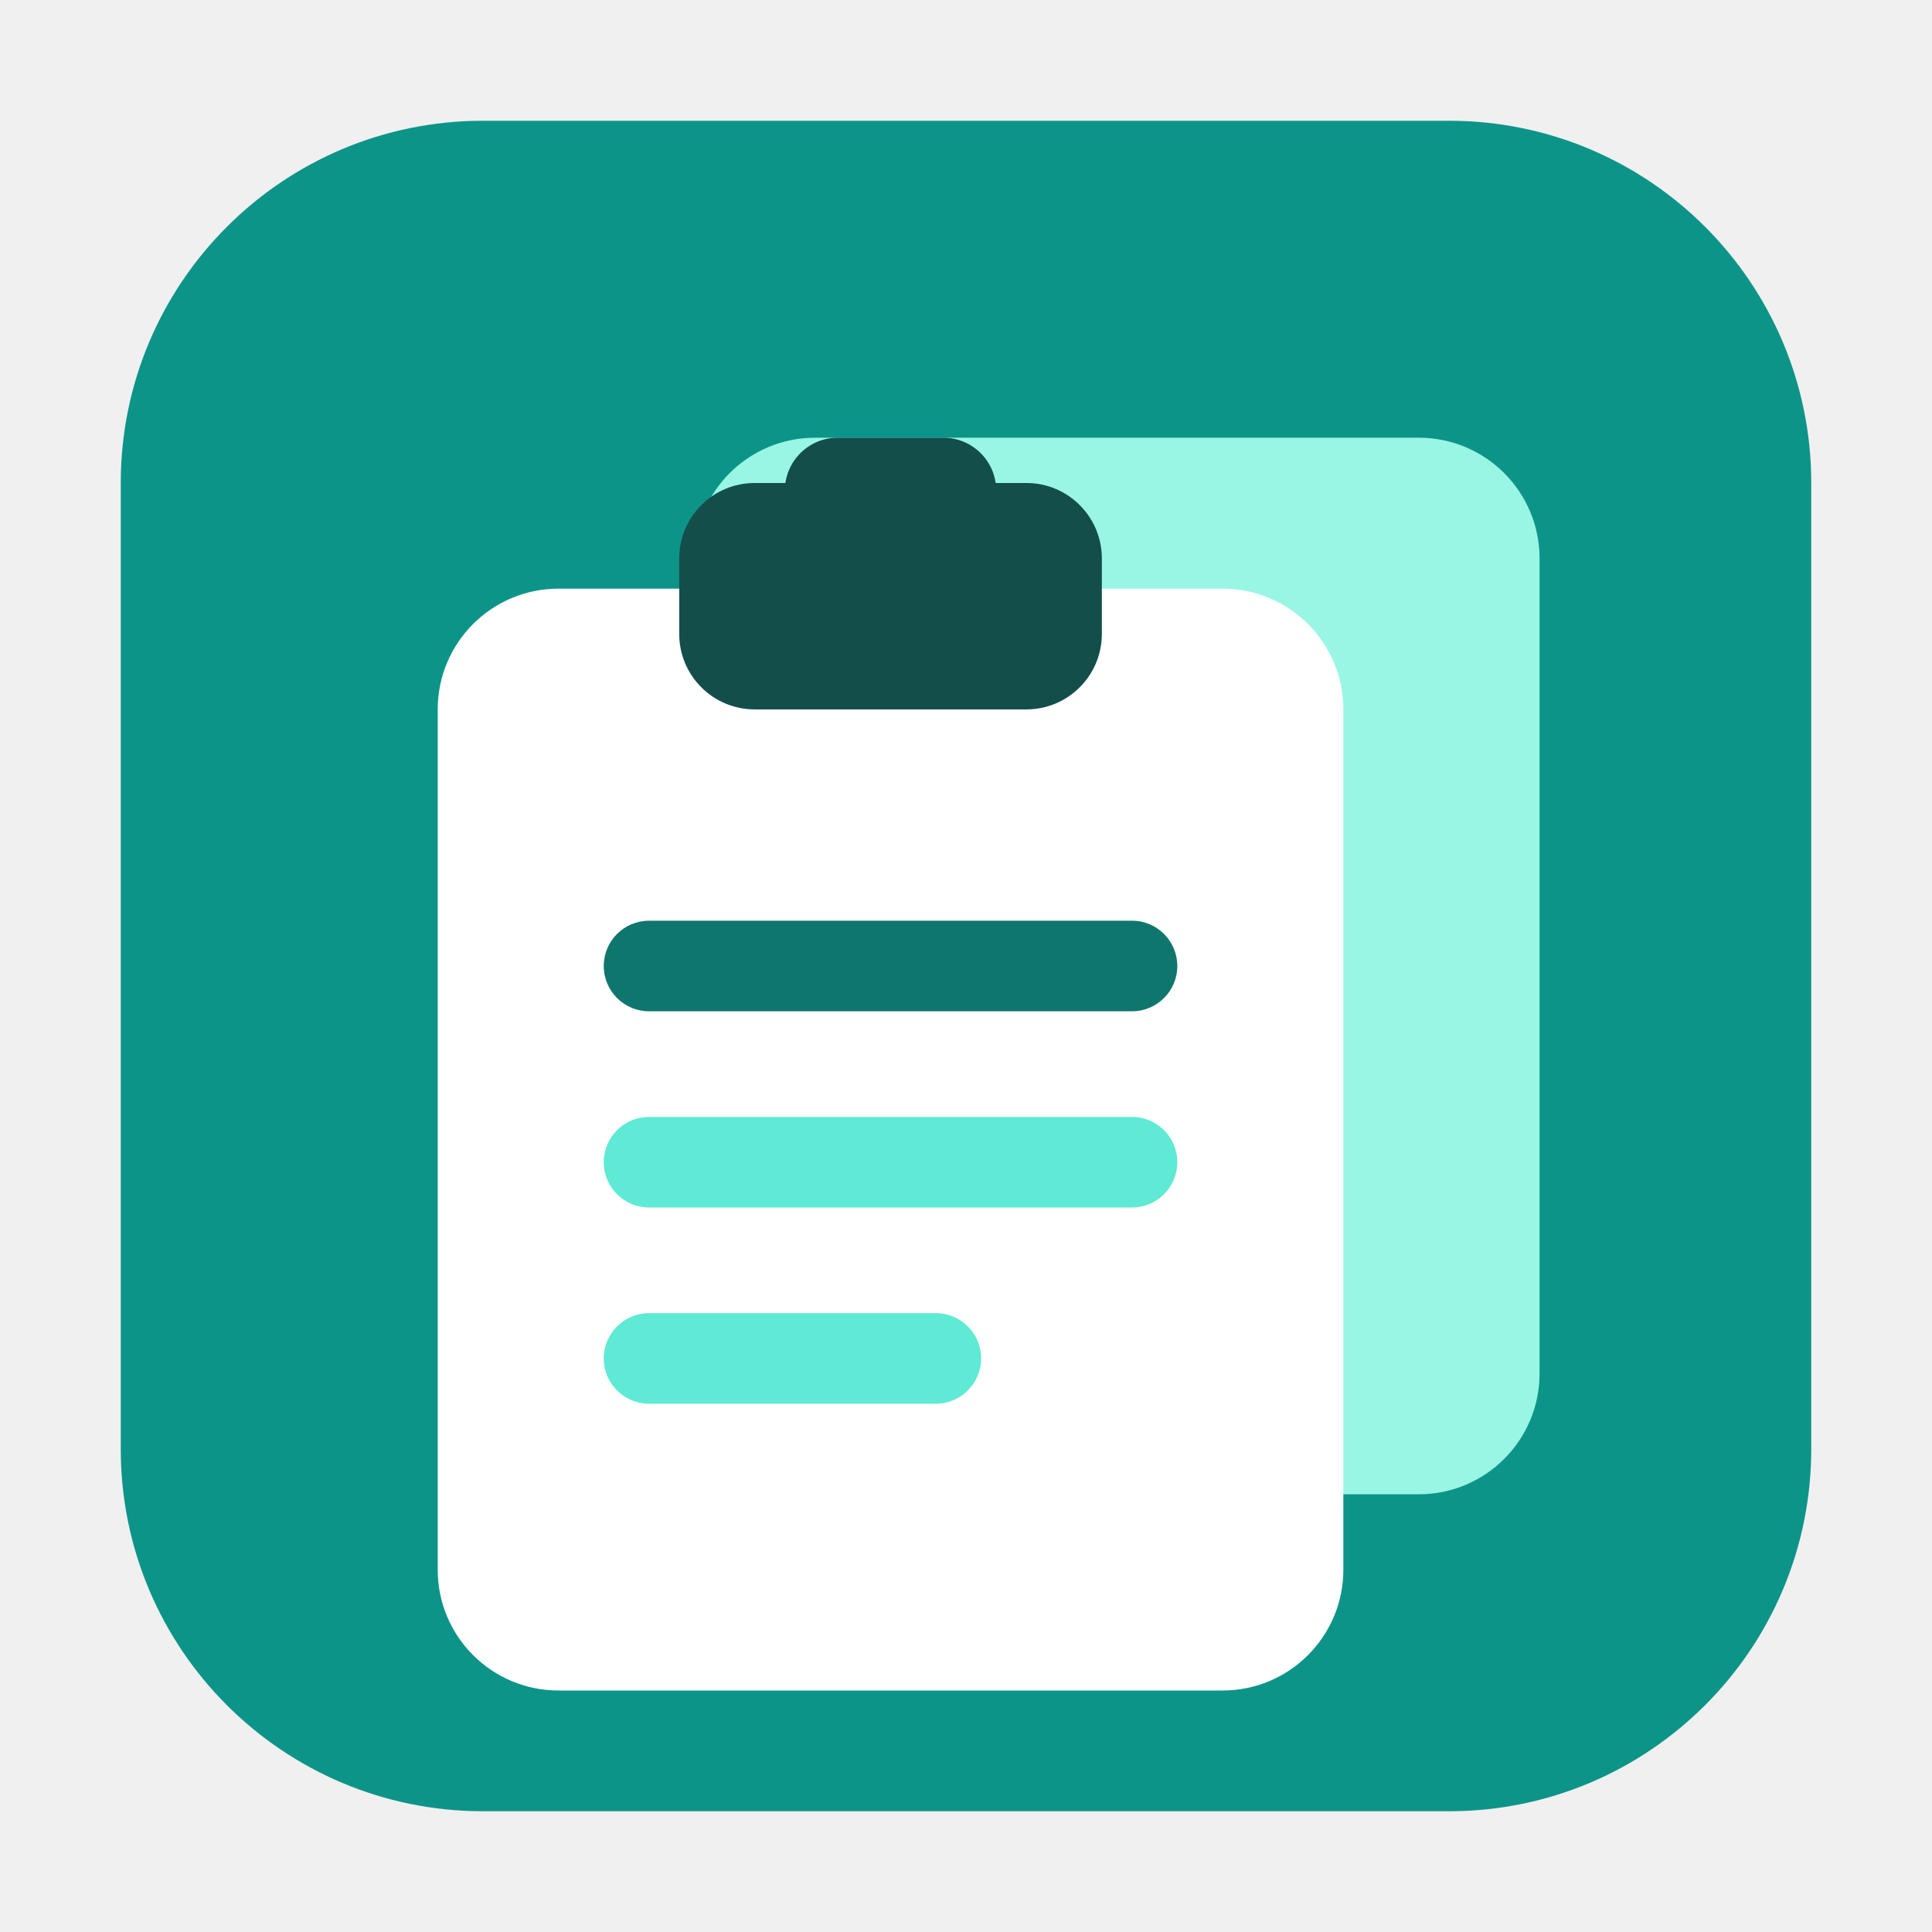
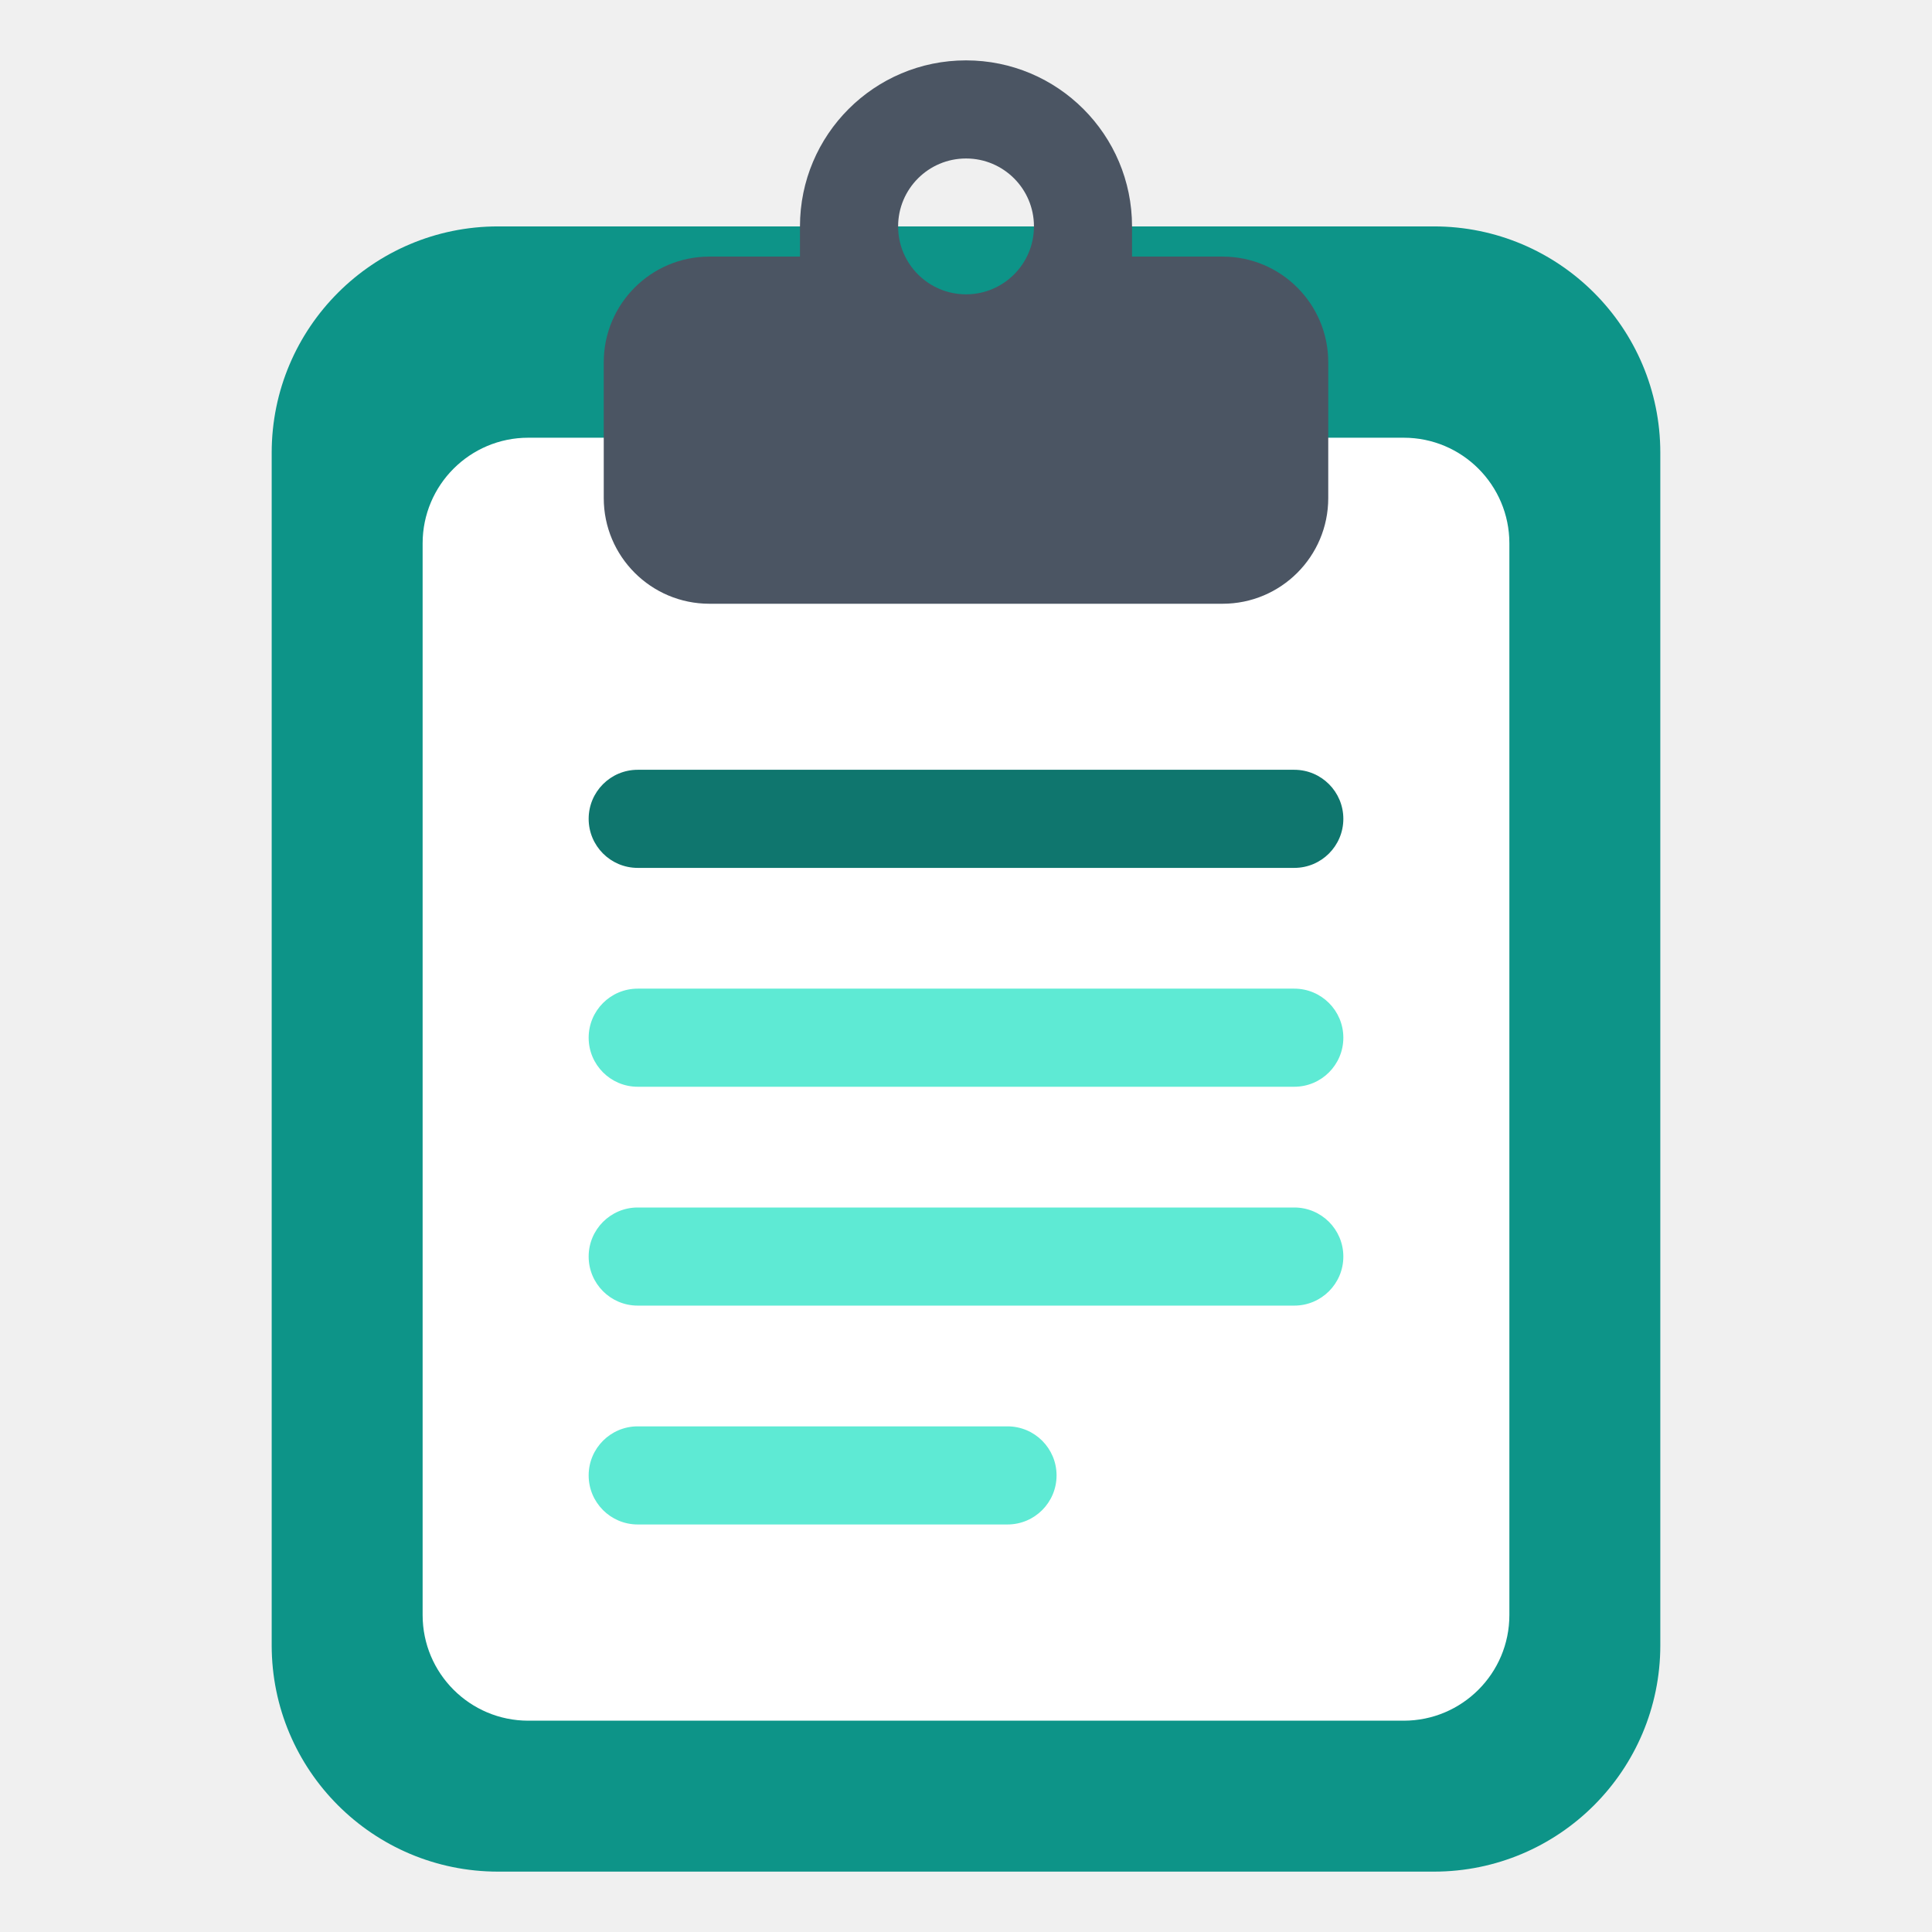
<svg xmlns="http://www.w3.org/2000/svg" width="256" height="256" viewBox="0 0 256 256">
-   <rect x="16" y="16" width="224" height="224" rx="48" ry="48" fill="#0d9488" />
-   <rect x="92" y="58" width="112" height="140" rx="16" ry="16" fill="#99f6e4" />
-   <rect x="58" y="78" width="120" height="146" rx="16" ry="16" fill="#ffffff" />
-   <rect x="90" y="64" width="56" height="30" rx="10" ry="10" fill="#134e4a" />
-   <rect x="104" y="58" width="28" height="14" rx="7" ry="7" fill="#134e4a" />
-   <rect x="80" y="122" width="76" height="12" rx="6" fill="#0f766e" />
-   <rect x="80" y="148" width="76" height="12" rx="6" fill="#5eead4" />
-   <rect x="80" y="174" width="50" height="12" rx="6" fill="#5eead4" />
+   <rect x="36" y="30" width="184" height="218" rx="30" ry="30" fill="#0d9488" />
+   <rect x="56" y="58" width="144" height="170" rx="14" ry="14" fill="#ffffff" />
+   <path fill="#4b5563" fill-rule="evenodd" d="     M 128 8 a 22 22 0 0 1 22 22 v 4 h 12 a 14 14 0 0 1 14 14 v 18 a 14 14 0 0 1 -14 14 h -68 a 14 14 0 0 1 -14 -14 v -18 a 14 14 0 0 1 14 -14 h 12 v -4 a 22 22 0 0 1 22 -22 z     M 128 21 a 9 9 0 1 0 0.01 0 z" />
+   <rect x="78" y="102" width="100" height="13" rx="6.5" fill="#0f766e" />
+   <rect x="78" y="131" width="100" height="13" rx="6.5" fill="#5eead4" />
+   <rect x="78" y="160" width="100" height="13" rx="6.5" fill="#5eead4" />
+   <rect x="78" y="189" width="62" height="13" rx="6.5" fill="#5eead4" />
</svg>
